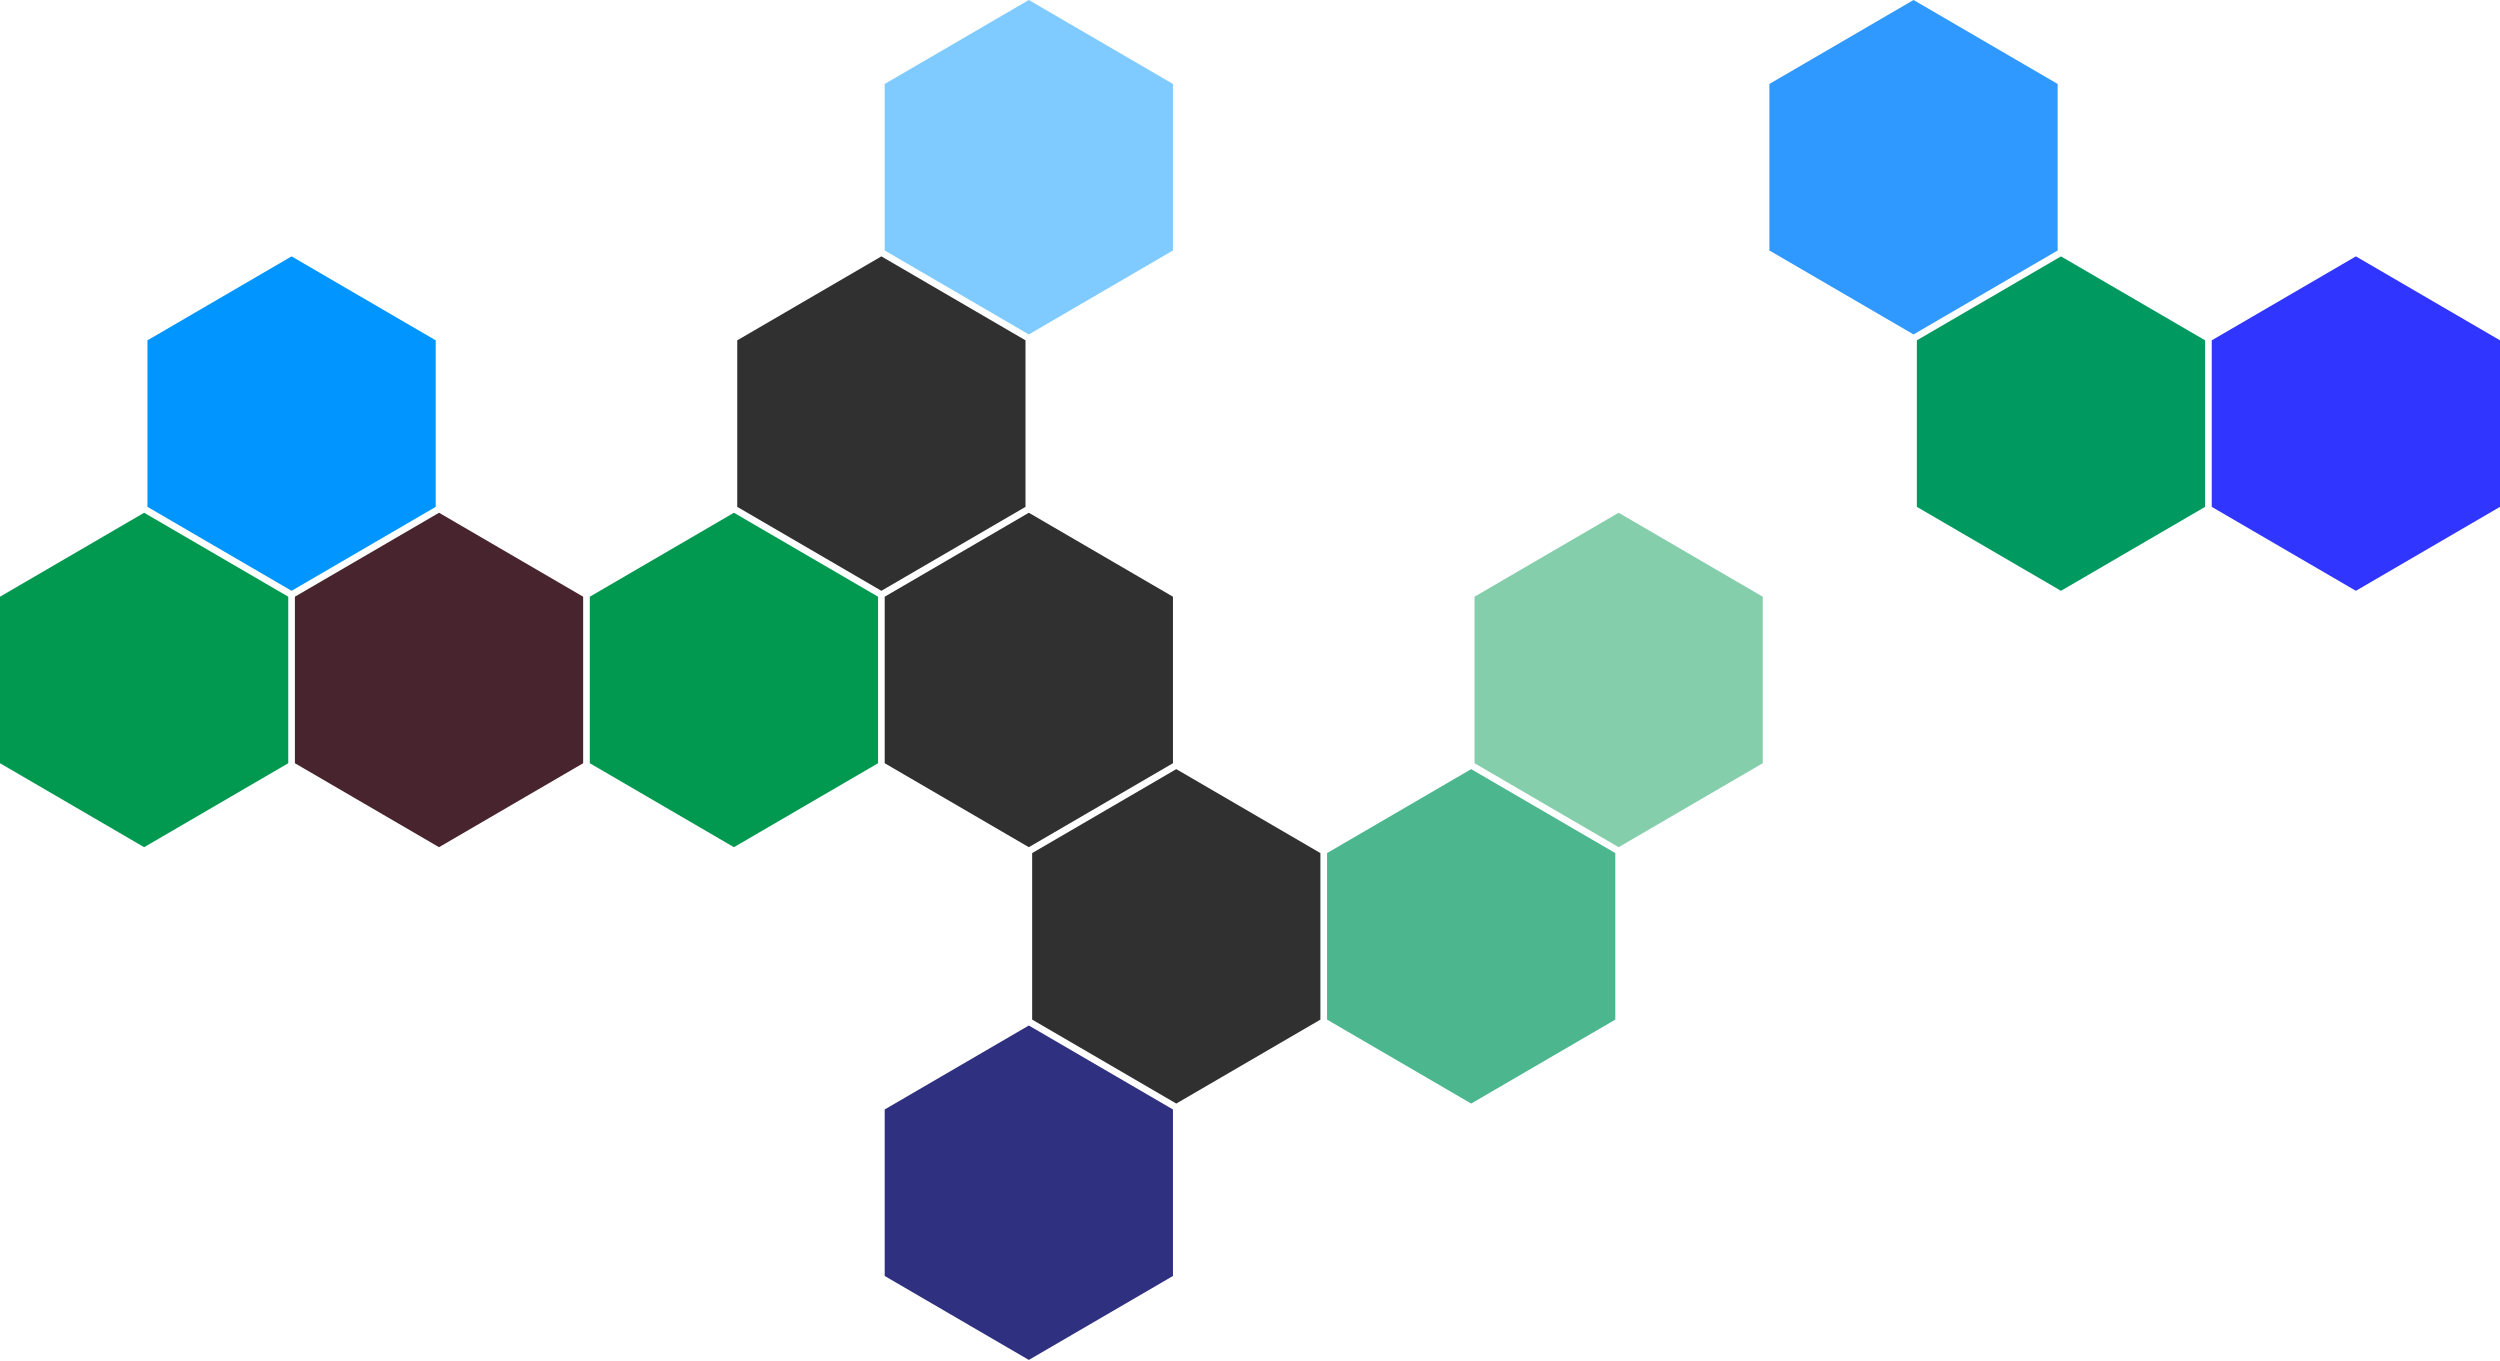
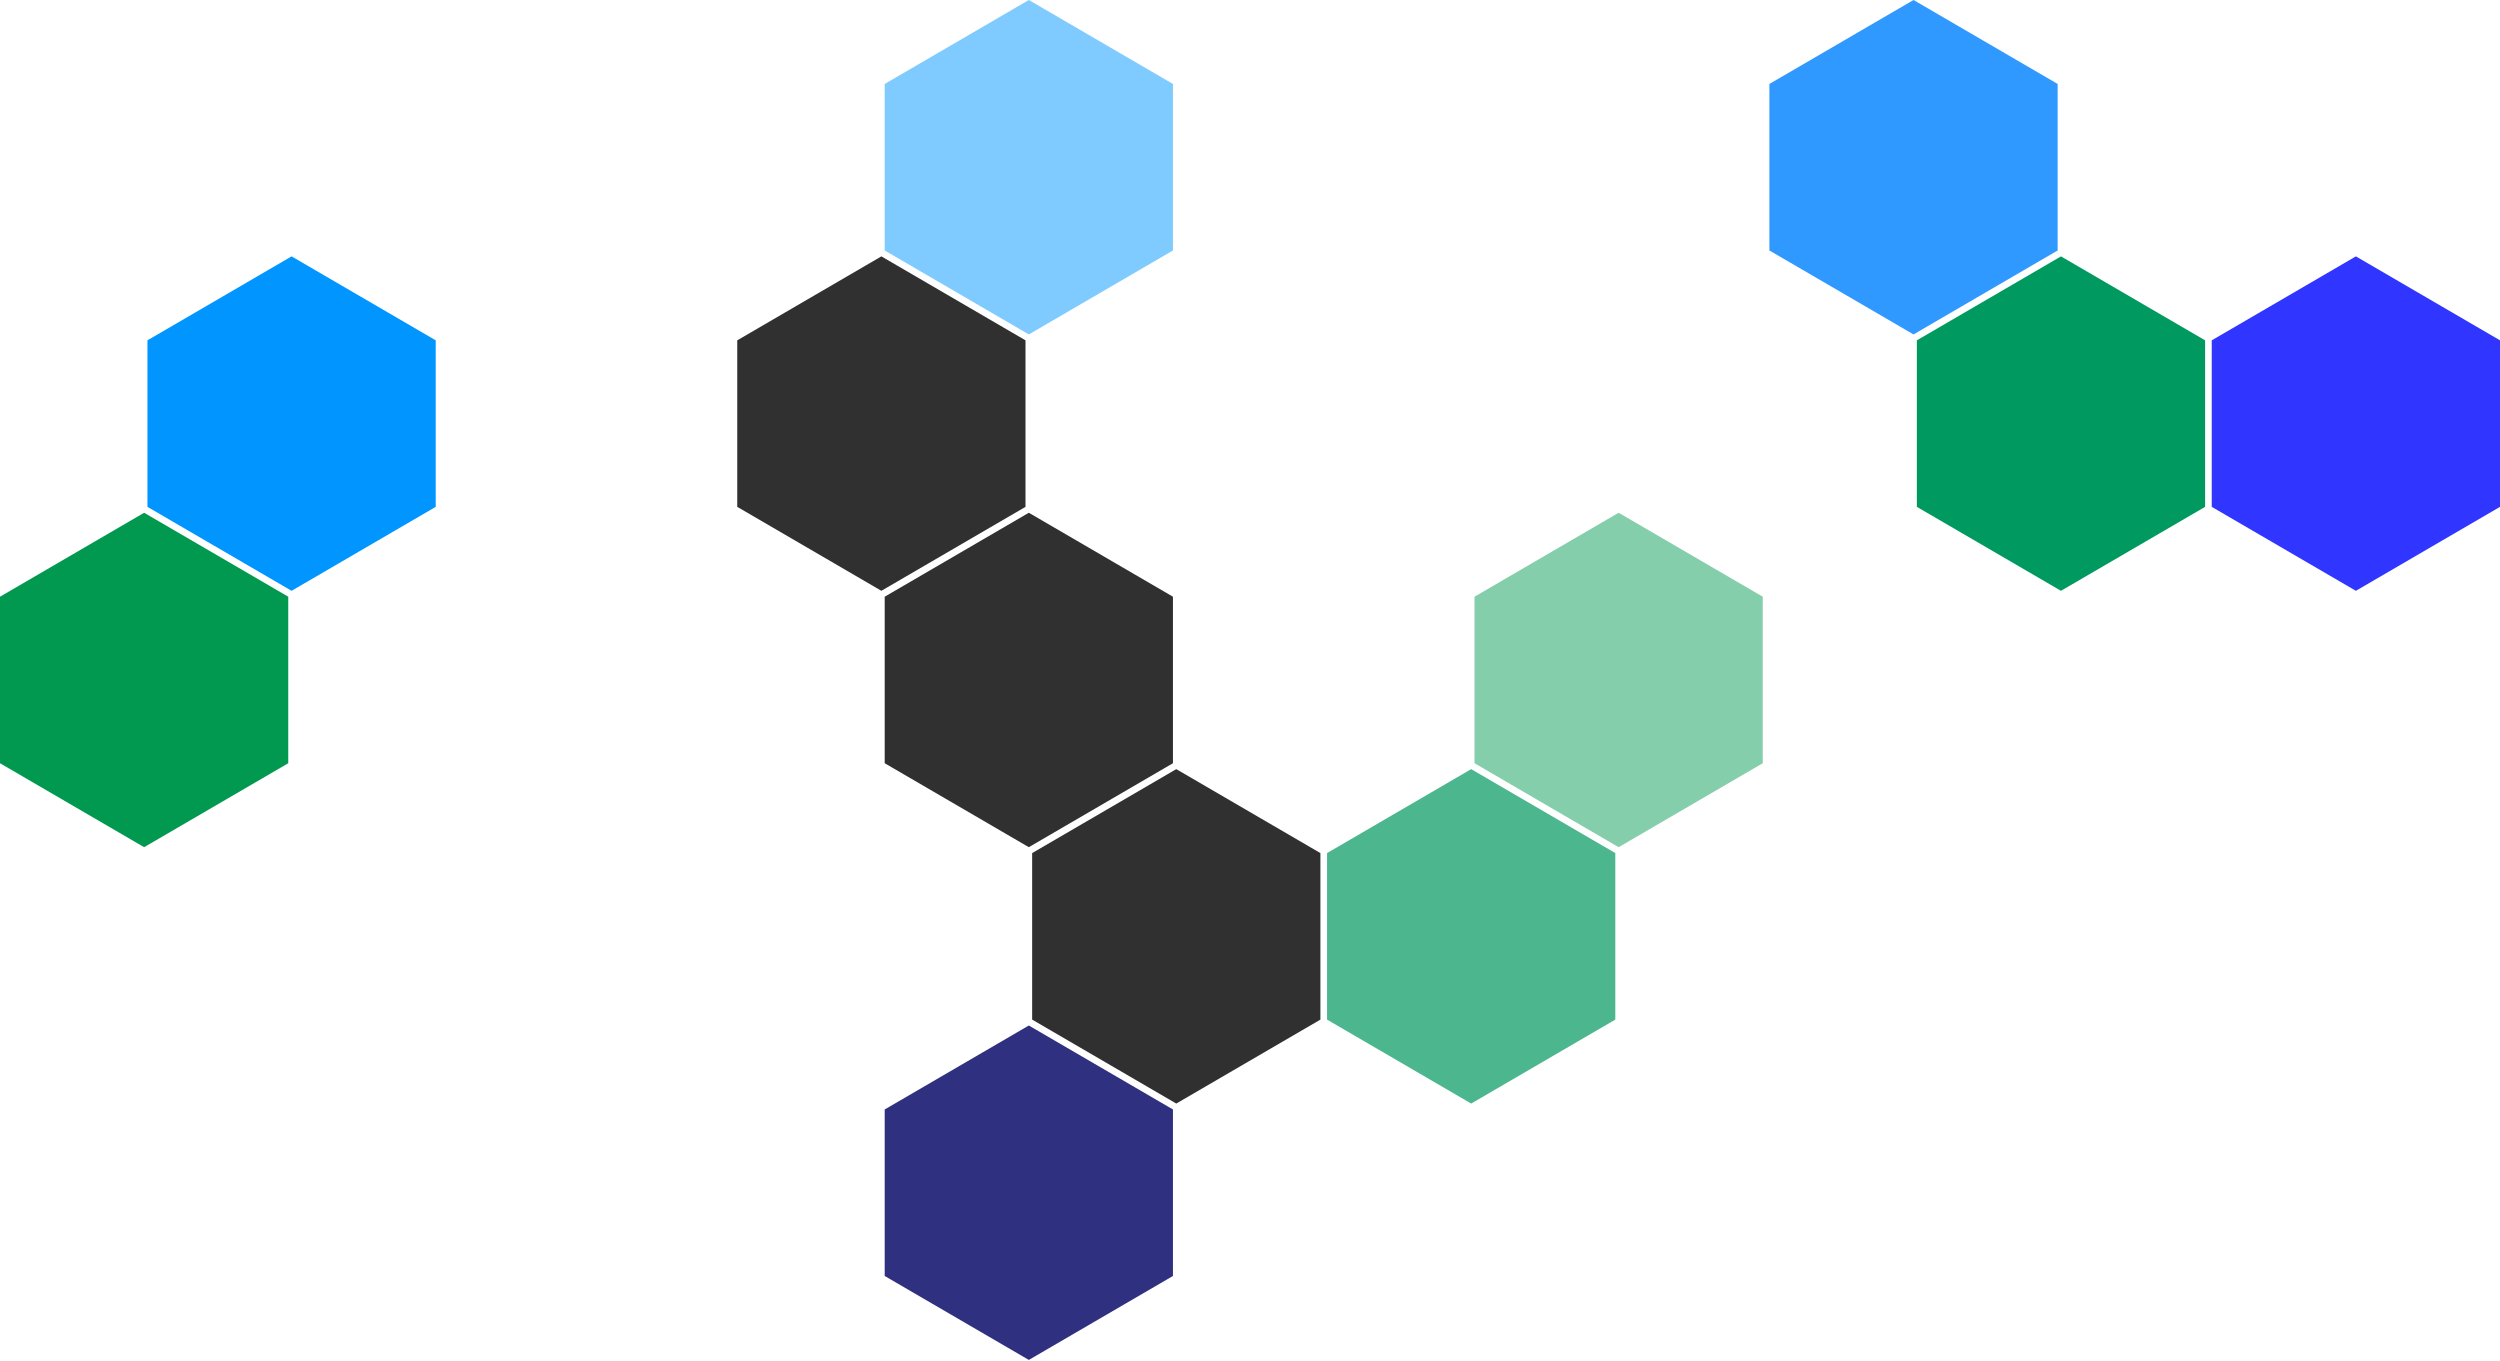
<svg xmlns="http://www.w3.org/2000/svg" width="1882" height="1024" viewBox="0 0 1882 1024" fill="none">
  <path d="M883 188.558L774.5 251.762L666 188.558V63.204L774.5 0L883 63.204V188.558Z" fill="#0099FF" fill-opacity="0.5" />
  <path d="M1549 188.558L1440.5 251.762L1332 188.558V63.204L1440.5 0L1549 63.204V188.558Z" fill="#3099FF" />
  <path d="M328 381.558L219.5 444.762L111 381.558V256.204L219.5 193L328 256.204V381.558Z" fill="#0095FF" />
  <path d="M772 381.558L663.5 444.762L555 381.558V256.204L663.5 193L772 256.204V381.558Z" fill="#303030" />
  <path d="M1660 381.558L1551.5 444.762L1443 381.558V256.204L1551.5 193L1660 256.204V381.558Z" fill="#00995F" />
  <path d="M1882 381.558L1773.5 444.762L1665 381.558V256.204L1773.5 193L1882 256.204V381.558Z" fill="#3035FF" />
-   <path d="M439 574.558L330.5 637.762L222 574.558V449.204L330.5 386L439 449.204V574.558Z" fill="#48242F" />
  <path d="M217 574.558L108.5 637.762L0 574.558V449.204L108.5 386L217 449.204V574.558Z" fill="#00994F" />
-   <path d="M661 574.558L552.5 637.762L444 574.558V449.204L552.5 386L661 449.204V574.558Z" fill="#00994F" />
  <path d="M883 574.558L774.5 637.762L666 574.558V449.204L774.5 386L883 449.204V574.558Z" fill="#303030" />
  <path d="M1327 574.558L1218.5 637.762L1110 574.558V449.204L1218.5 386L1327 449.204V574.558Z" fill="#00994F" fill-opacity="0.48" />
  <path d="M994 767.558L885.5 830.762L777 767.558V642.204L885.5 579L994 642.204V767.558Z" fill="#303030" />
+   <path d="M1216 767.558L1107.5 830.762L999 767.558V642.204L1107.5 579L1216 642.204V767.558Z" fill="#00995F" fill-opacity="0.7" />
  <path d="M883 960.558L774.5 1023.76L666 960.558V835.204L774.5 772L883 835.204V960.558Z" fill="#303080" />
-   <path d="M1216 767.558L1107.5 830.762L999 767.558V642.204L1107.5 579L1216 642.204V767.558Z" fill="#00995F" fill-opacity="0.7" />
</svg>
